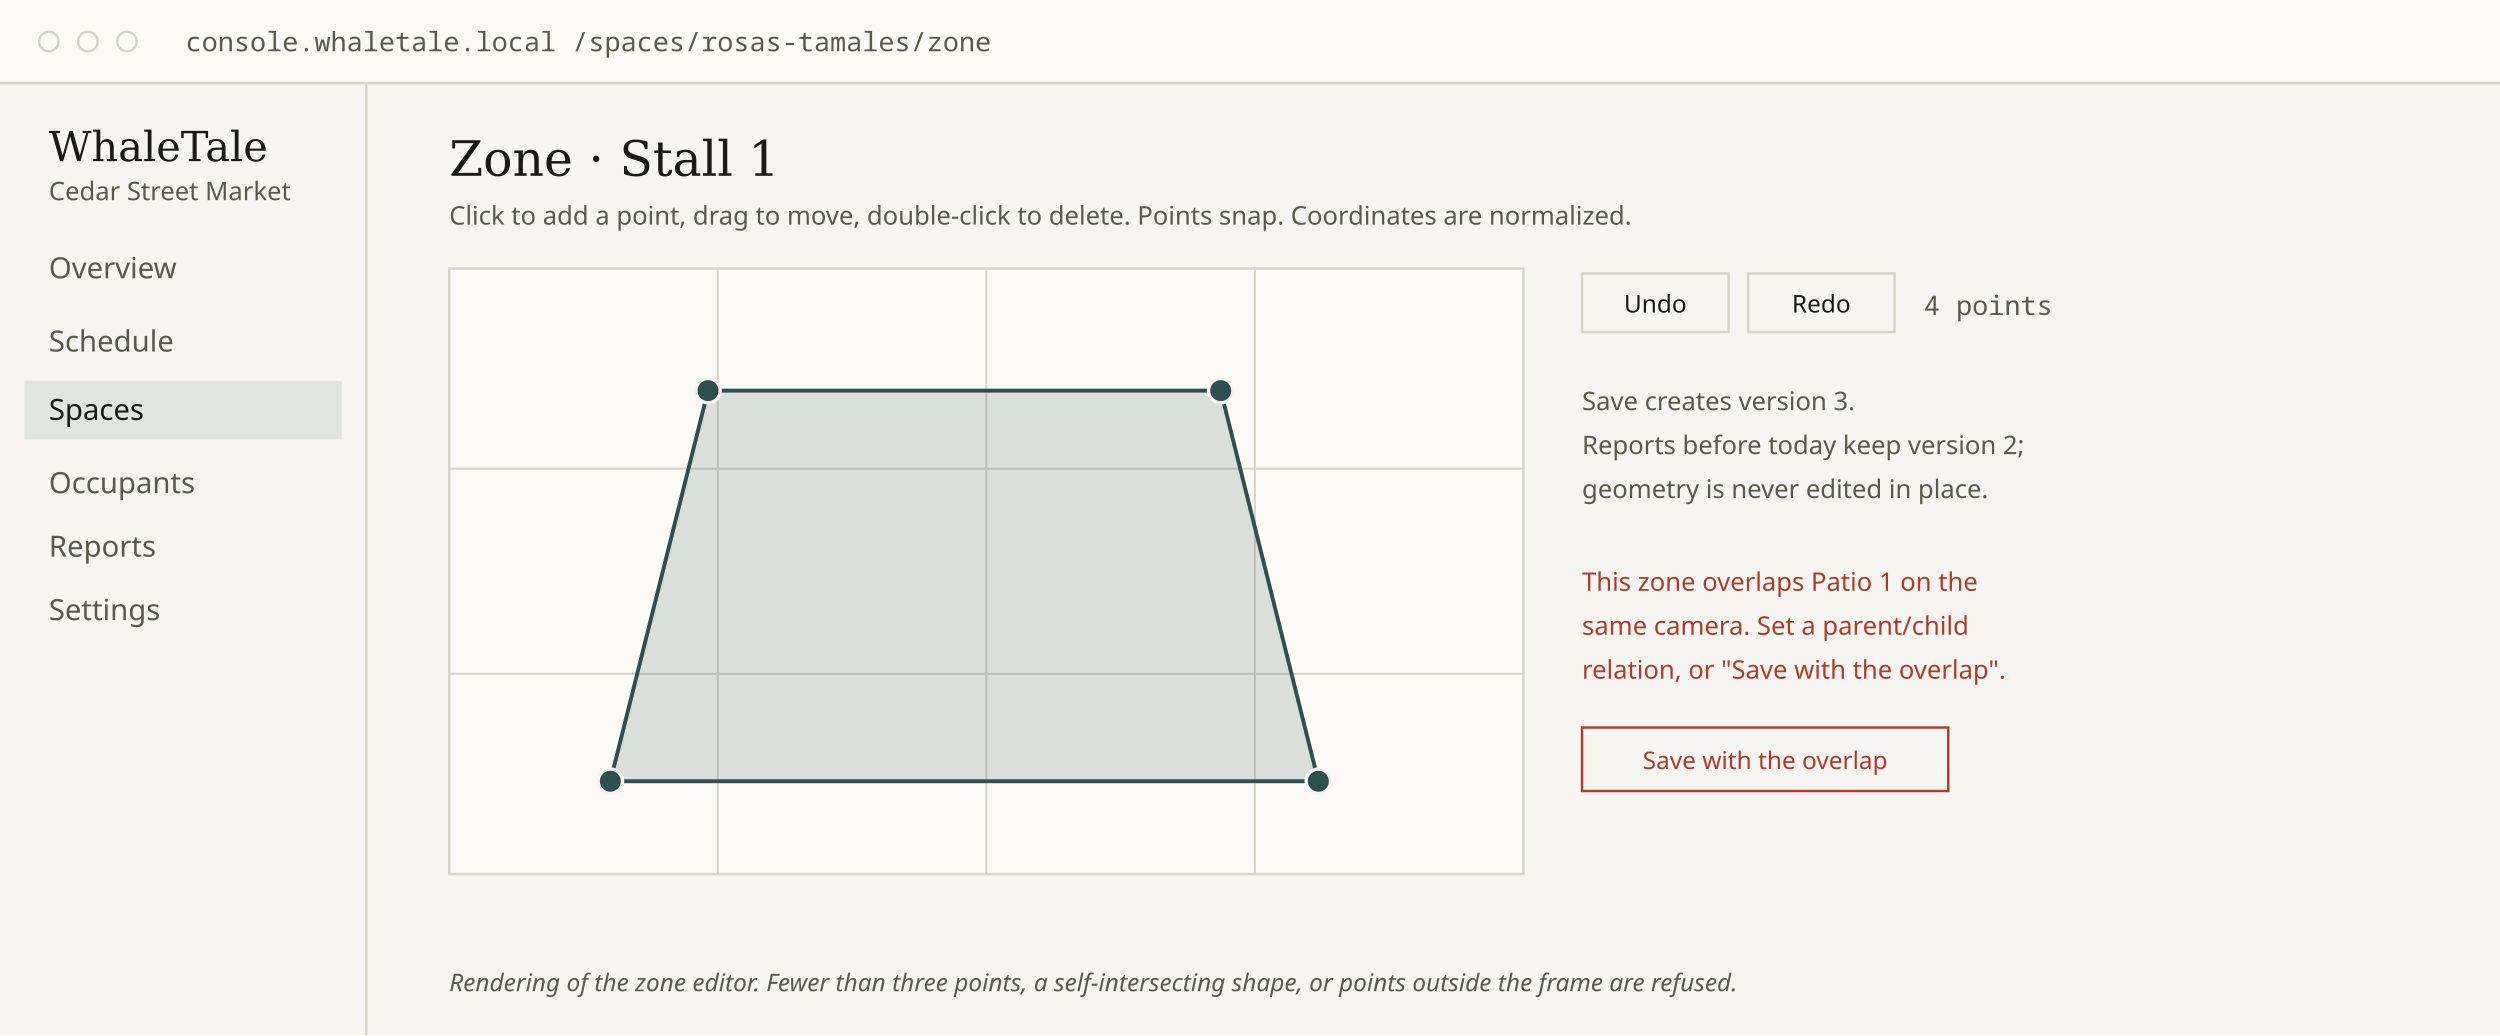
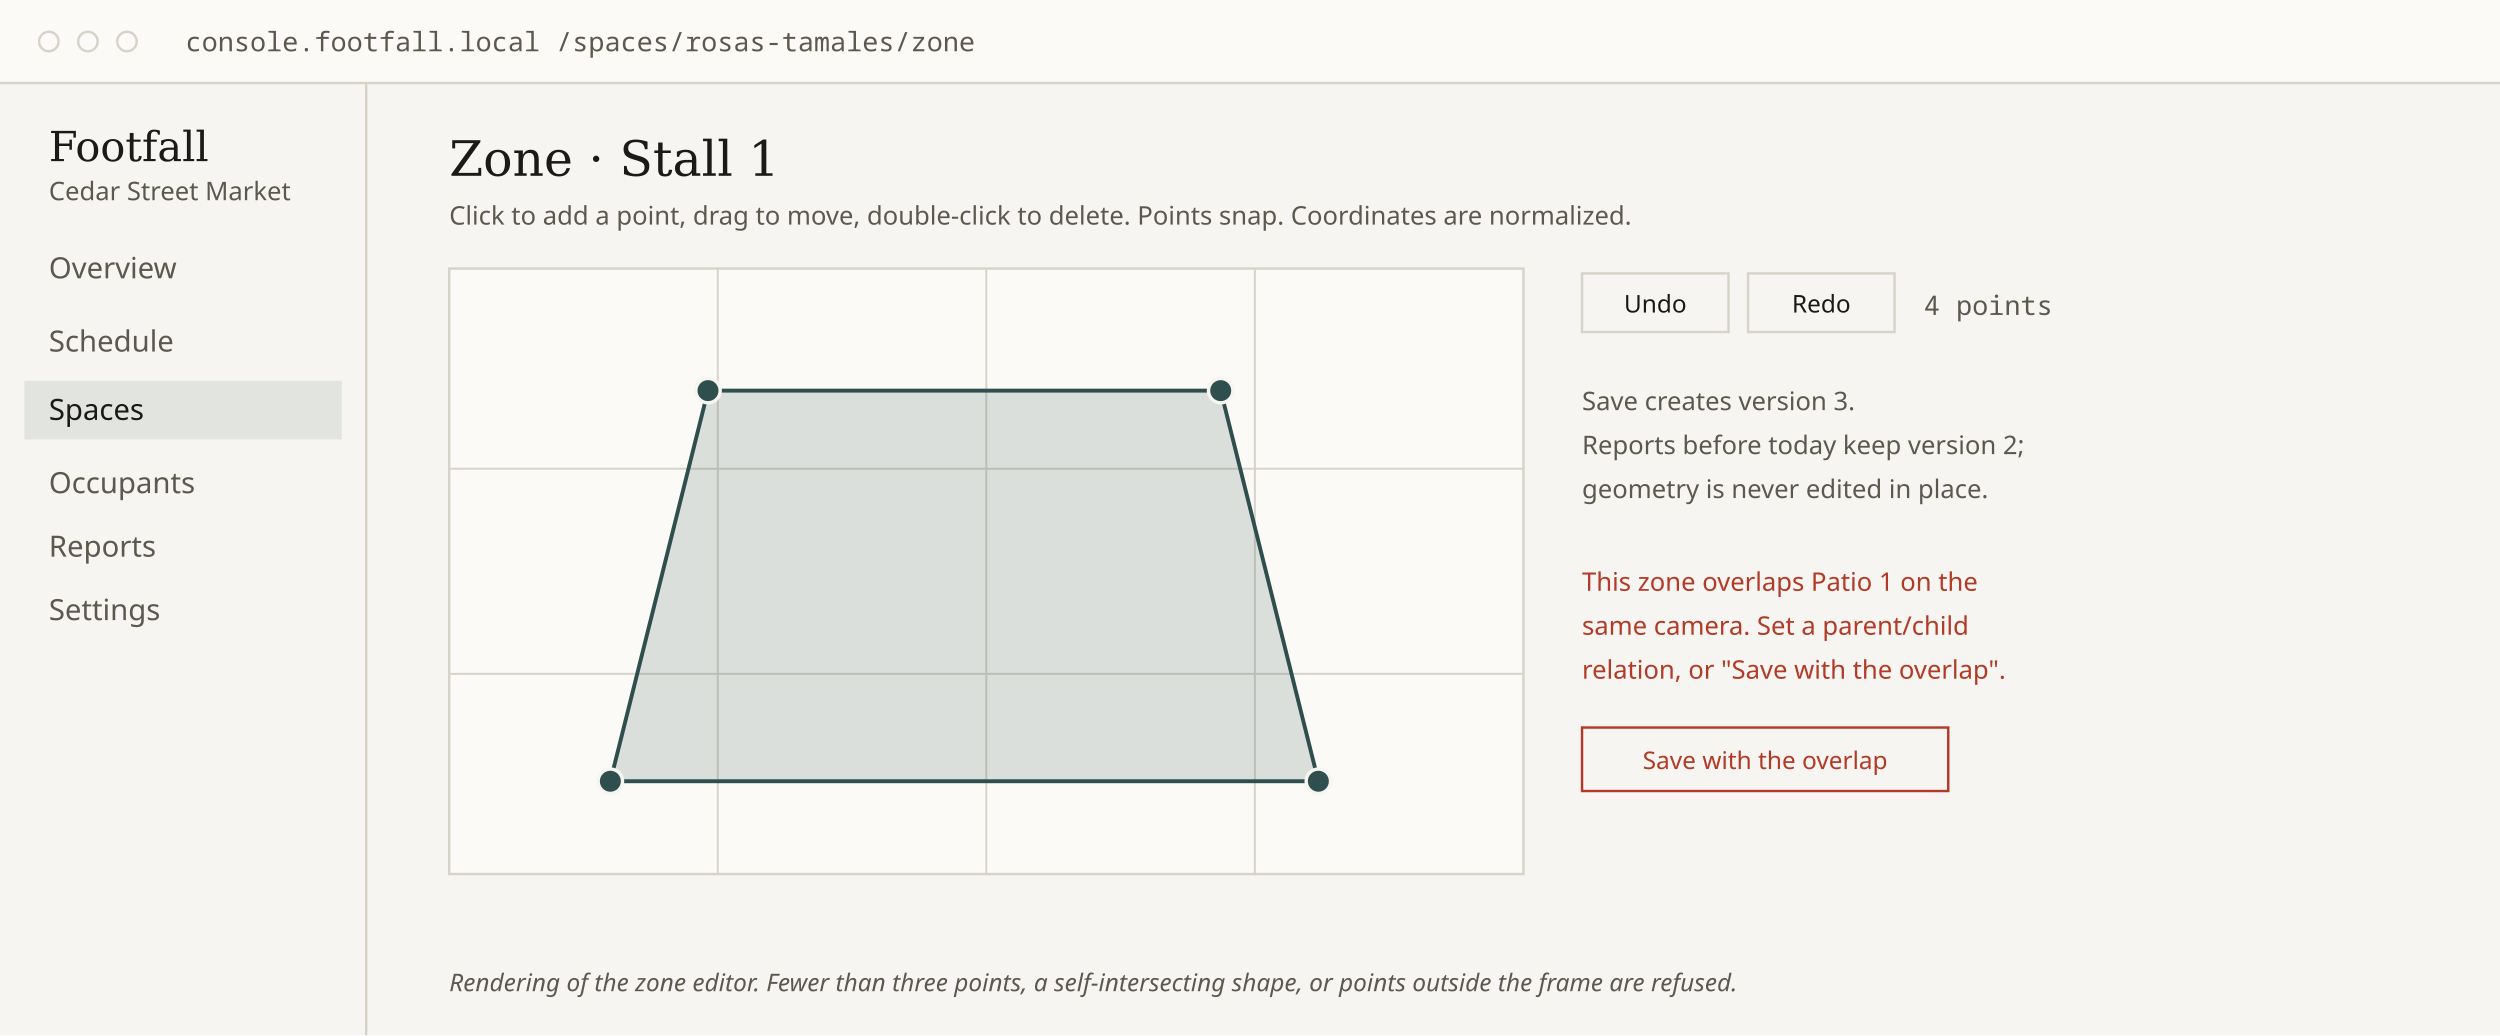
<svg xmlns="http://www.w3.org/2000/svg" width="1024" height="424" viewBox="0 0 1024 424" font-family="Noto Sans, DejaVu Sans, Helvetica, Arial, sans-serif">
  <rect width="1024" height="424" fill="#f6f5f1" />
  <rect x="0" y="0" width="1024" height="34" fill="#fbfaf7" />
  <line x1="0" y1="34" x2="1024" y2="34" stroke="#d7d3c8" />
  <circle cx="20" cy="17" r="4" fill="none" stroke="#d7d3c8" />
  <circle cx="36" cy="17" r="4" fill="none" stroke="#d7d3c8" />
  <circle cx="52" cy="17" r="4" fill="none" stroke="#d7d3c8" />
-   <text x="76" y="21" font-family="Noto Sans Mono, DejaVu Sans Mono, monospace" font-size="11" fill="#5c584e">console.whaletale.local  /spaces/rosas-tamales/zone</text>
+   <text x="76" y="21" font-family="Noto Sans Mono, DejaVu Sans Mono, monospace" font-size="11" fill="#5c584e">console.footfall.local  /spaces/rosas-tamales/zone</text>
  <line x1="150" y1="34" x2="150" y2="424" stroke="#d7d3c8" />
-   <text x="20" y="66" font-family="DejaVu Serif, Noto Serif, serif" font-size="17" fill="#1b1a16">WhaleTale</text>
+   <text x="20" y="66" font-family="DejaVu Serif, Noto Serif, serif" font-size="17" fill="#1b1a16">Footfall</text>
  <text x="20" y="82" font-size="10.5" fill="#5c584e">Cedar Street Market</text>
  <text x="20" y="114" font-size="12" fill="#5c584e">Overview</text>
  <text x="20" y="144" font-size="12" fill="#5c584e">Schedule</text>
  <rect x="10" y="156" width="130" height="24" fill="#2f4f4f" fill-opacity="0.10" />
  <text x="20" y="172" font-size="12" fill="#1b1a16">Spaces</text>
  <text x="20" y="202" font-size="12" fill="#5c584e">Occupants</text>
  <text x="20" y="228" font-size="12" fill="#5c584e">Reports</text>
  <text x="20" y="254" font-size="12" fill="#5c584e">Settings</text>
  <text x="184" y="72" font-family="DejaVu Serif, Noto Serif, serif" font-size="20" fill="#1b1a16">Zone · Stall 1</text>
  <text x="184" y="92" font-size="10.5" fill="#5c584e">Click to add a point, drag to move, double-click to delete. Points snap. Coordinates are normalized.</text>
  <rect x="184" y="110" width="440" height="248" fill="#fbfaf7" stroke="#d7d3c8" />
  <g stroke="#d7d3c8" stroke-width="0.8">
    <line x1="294" y1="110" x2="294" y2="358" />
    <line x1="404" y1="110" x2="404" y2="358" />
    <line x1="514" y1="110" x2="514" y2="358" />
    <line x1="184" y1="192" x2="624" y2="192" />
    <line x1="184" y1="276" x2="624" y2="276" />
  </g>
  <polygon points="290,160 500,160 540,320 250,320" fill="#2f4f4f" fill-opacity="0.16" stroke="#2f4f4f" stroke-width="1.6" />
  <g fill="#2f4f4f" stroke="#f6f5f1" stroke-width="1.4">
    <circle cx="290" cy="160" r="5" />
    <circle cx="500" cy="160" r="5" />
    <circle cx="540" cy="320" r="5" />
    <circle cx="250" cy="320" r="5" />
  </g>
  <rect x="648" y="112" width="60" height="24" fill="none" stroke="#d7d3c8" />
  <text x="678" y="128" font-size="10" fill="#1b1a16" text-anchor="middle">Undo</text>
  <rect x="716" y="112" width="60" height="24" fill="none" stroke="#d7d3c8" />
  <text x="746" y="128" font-size="10" fill="#1b1a16" text-anchor="middle">Redo</text>
  <text x="788" y="129" font-family="Noto Sans Mono, DejaVu Sans Mono, monospace" font-size="11" fill="#5c584e">4 points</text>
  <text x="648" y="168" font-size="10.5" fill="#5c584e">Save creates version 3.</text>
  <text x="648" y="186" font-size="10.5" fill="#5c584e">Reports before today keep version 2;</text>
  <text x="648" y="204" font-size="10.5" fill="#5c584e">geometry is never edited in place.</text>
  <text x="648" y="242" font-size="10.5" fill="#b23a26">This zone overlaps Patio 1 on the</text>
  <text x="648" y="260" font-size="10.5" fill="#b23a26">same camera. Set a parent/child</text>
  <text x="648" y="278" font-size="10.5" fill="#b23a26">relation, or "Save with the overlap".</text>
  <rect x="648" y="298" width="150" height="26" fill="none" stroke="#b23a26" />
  <text x="723" y="315" font-size="10" fill="#b23a26" text-anchor="middle">Save with the overlap</text>
  <text x="184" y="406" font-size="10" fill="#5c584e" font-style="italic">Rendering of the zone editor. Fewer than three points, a self-intersecting shape, or points outside the frame are refused.</text>
</svg>
